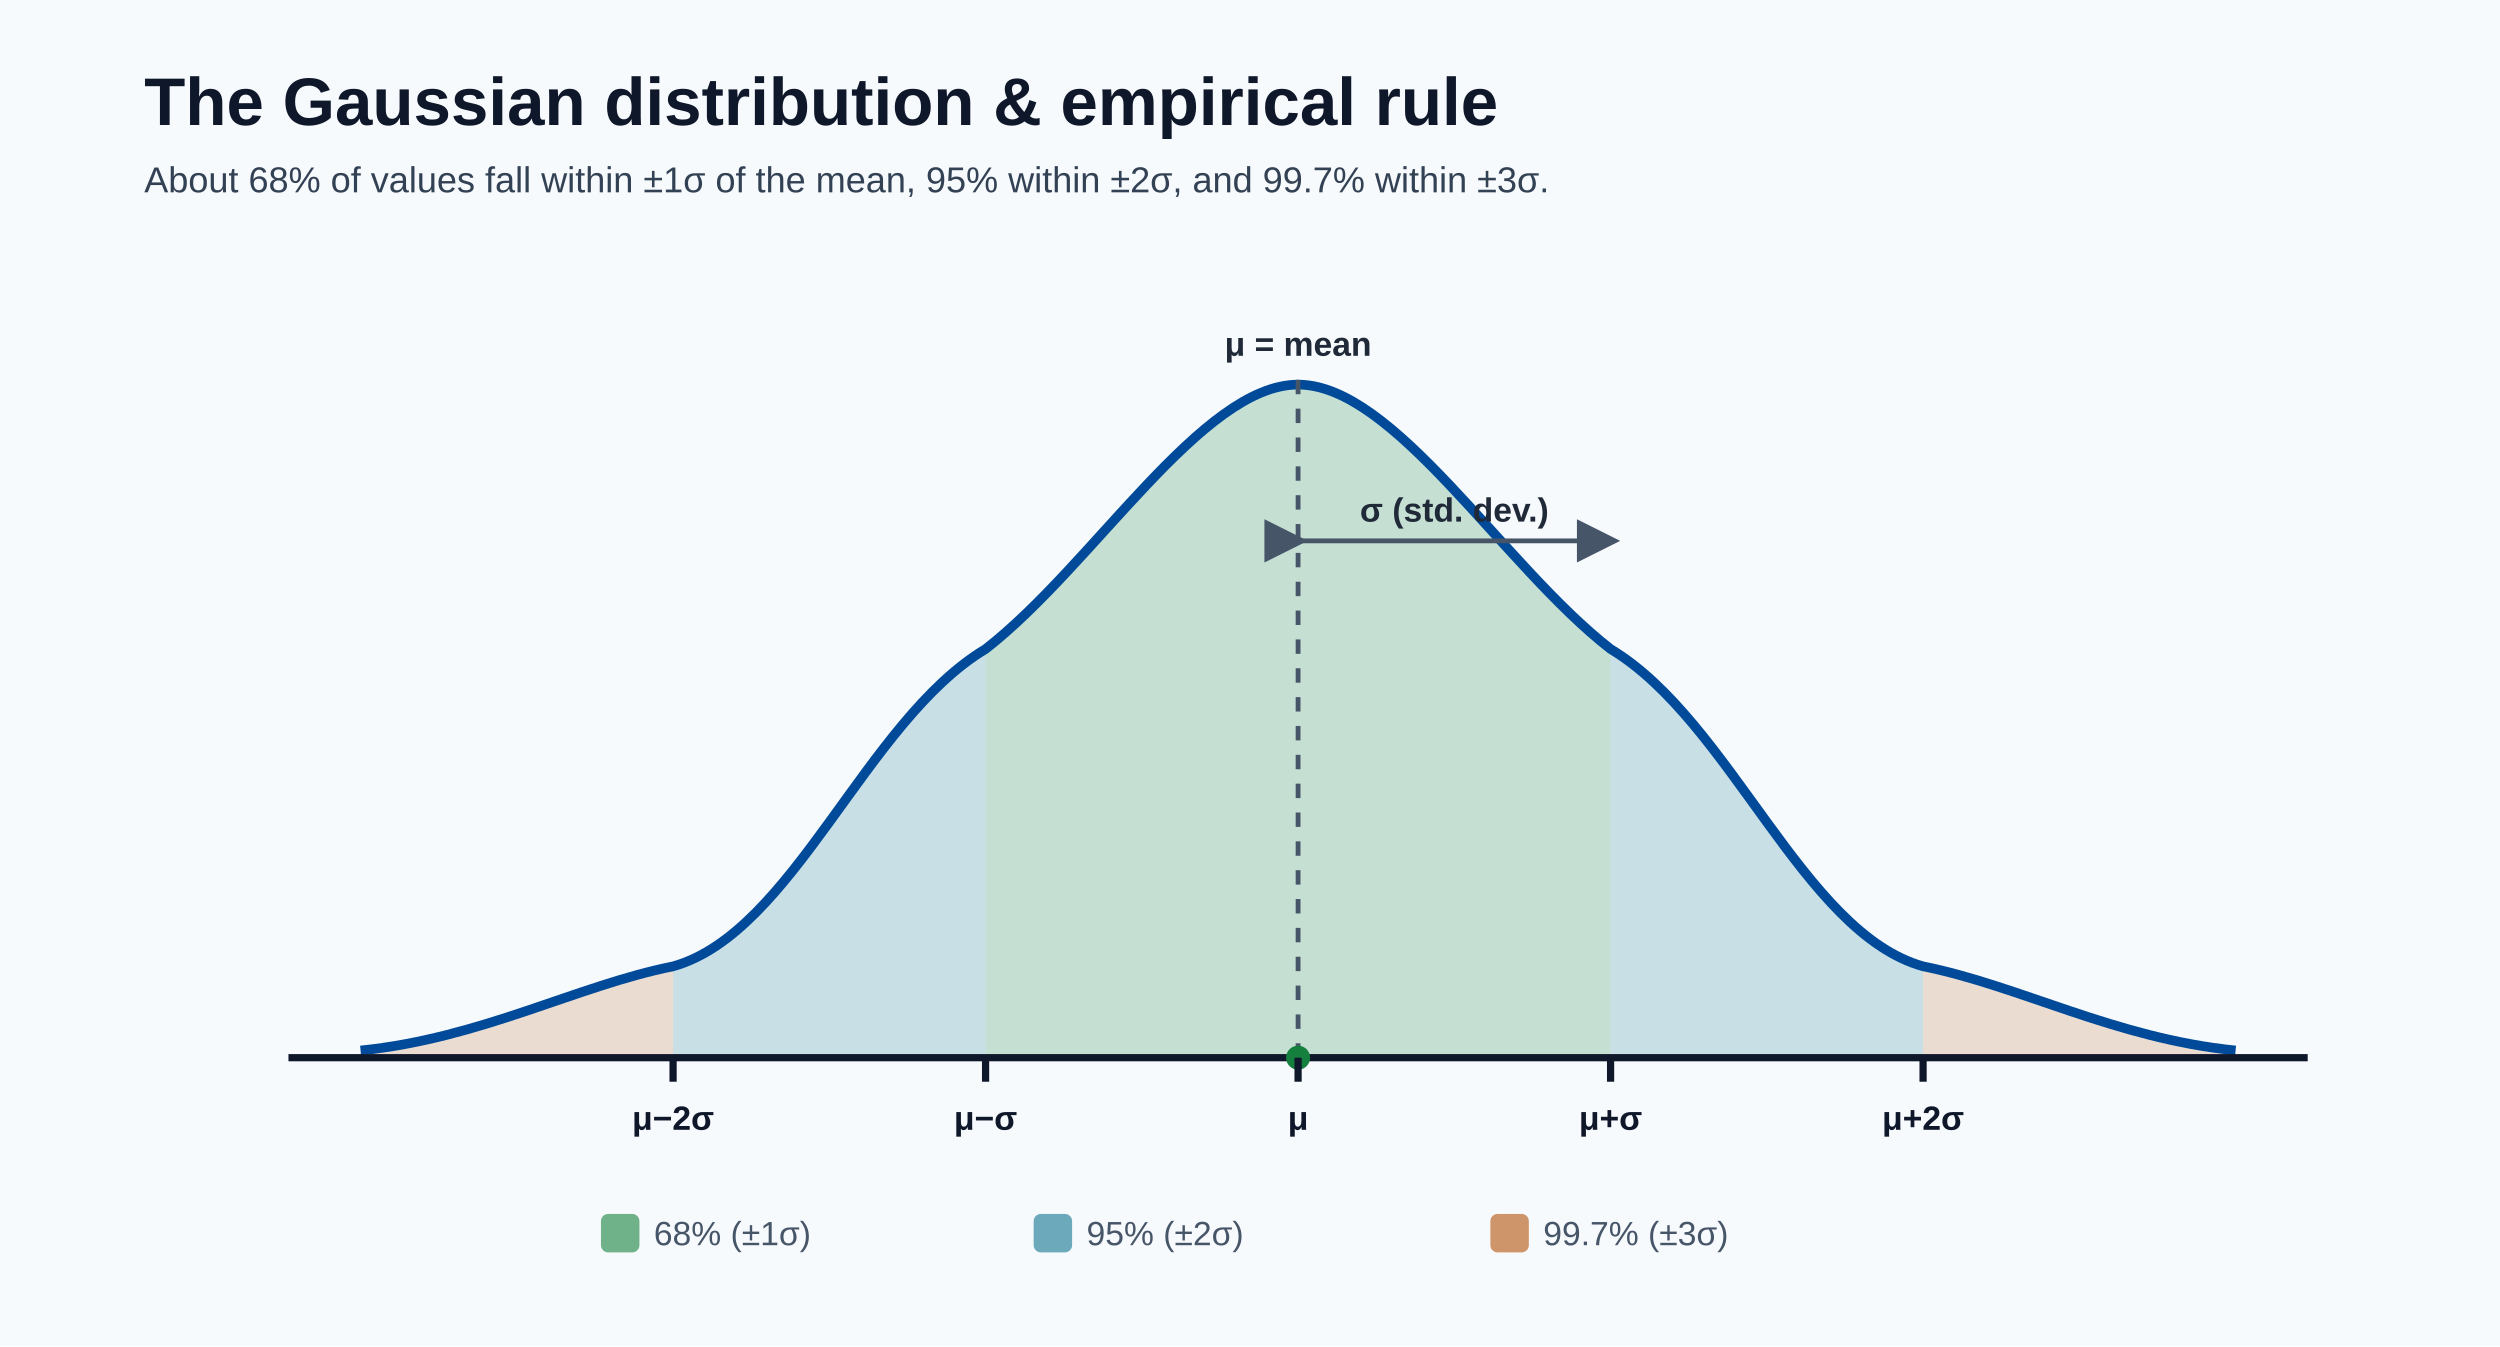
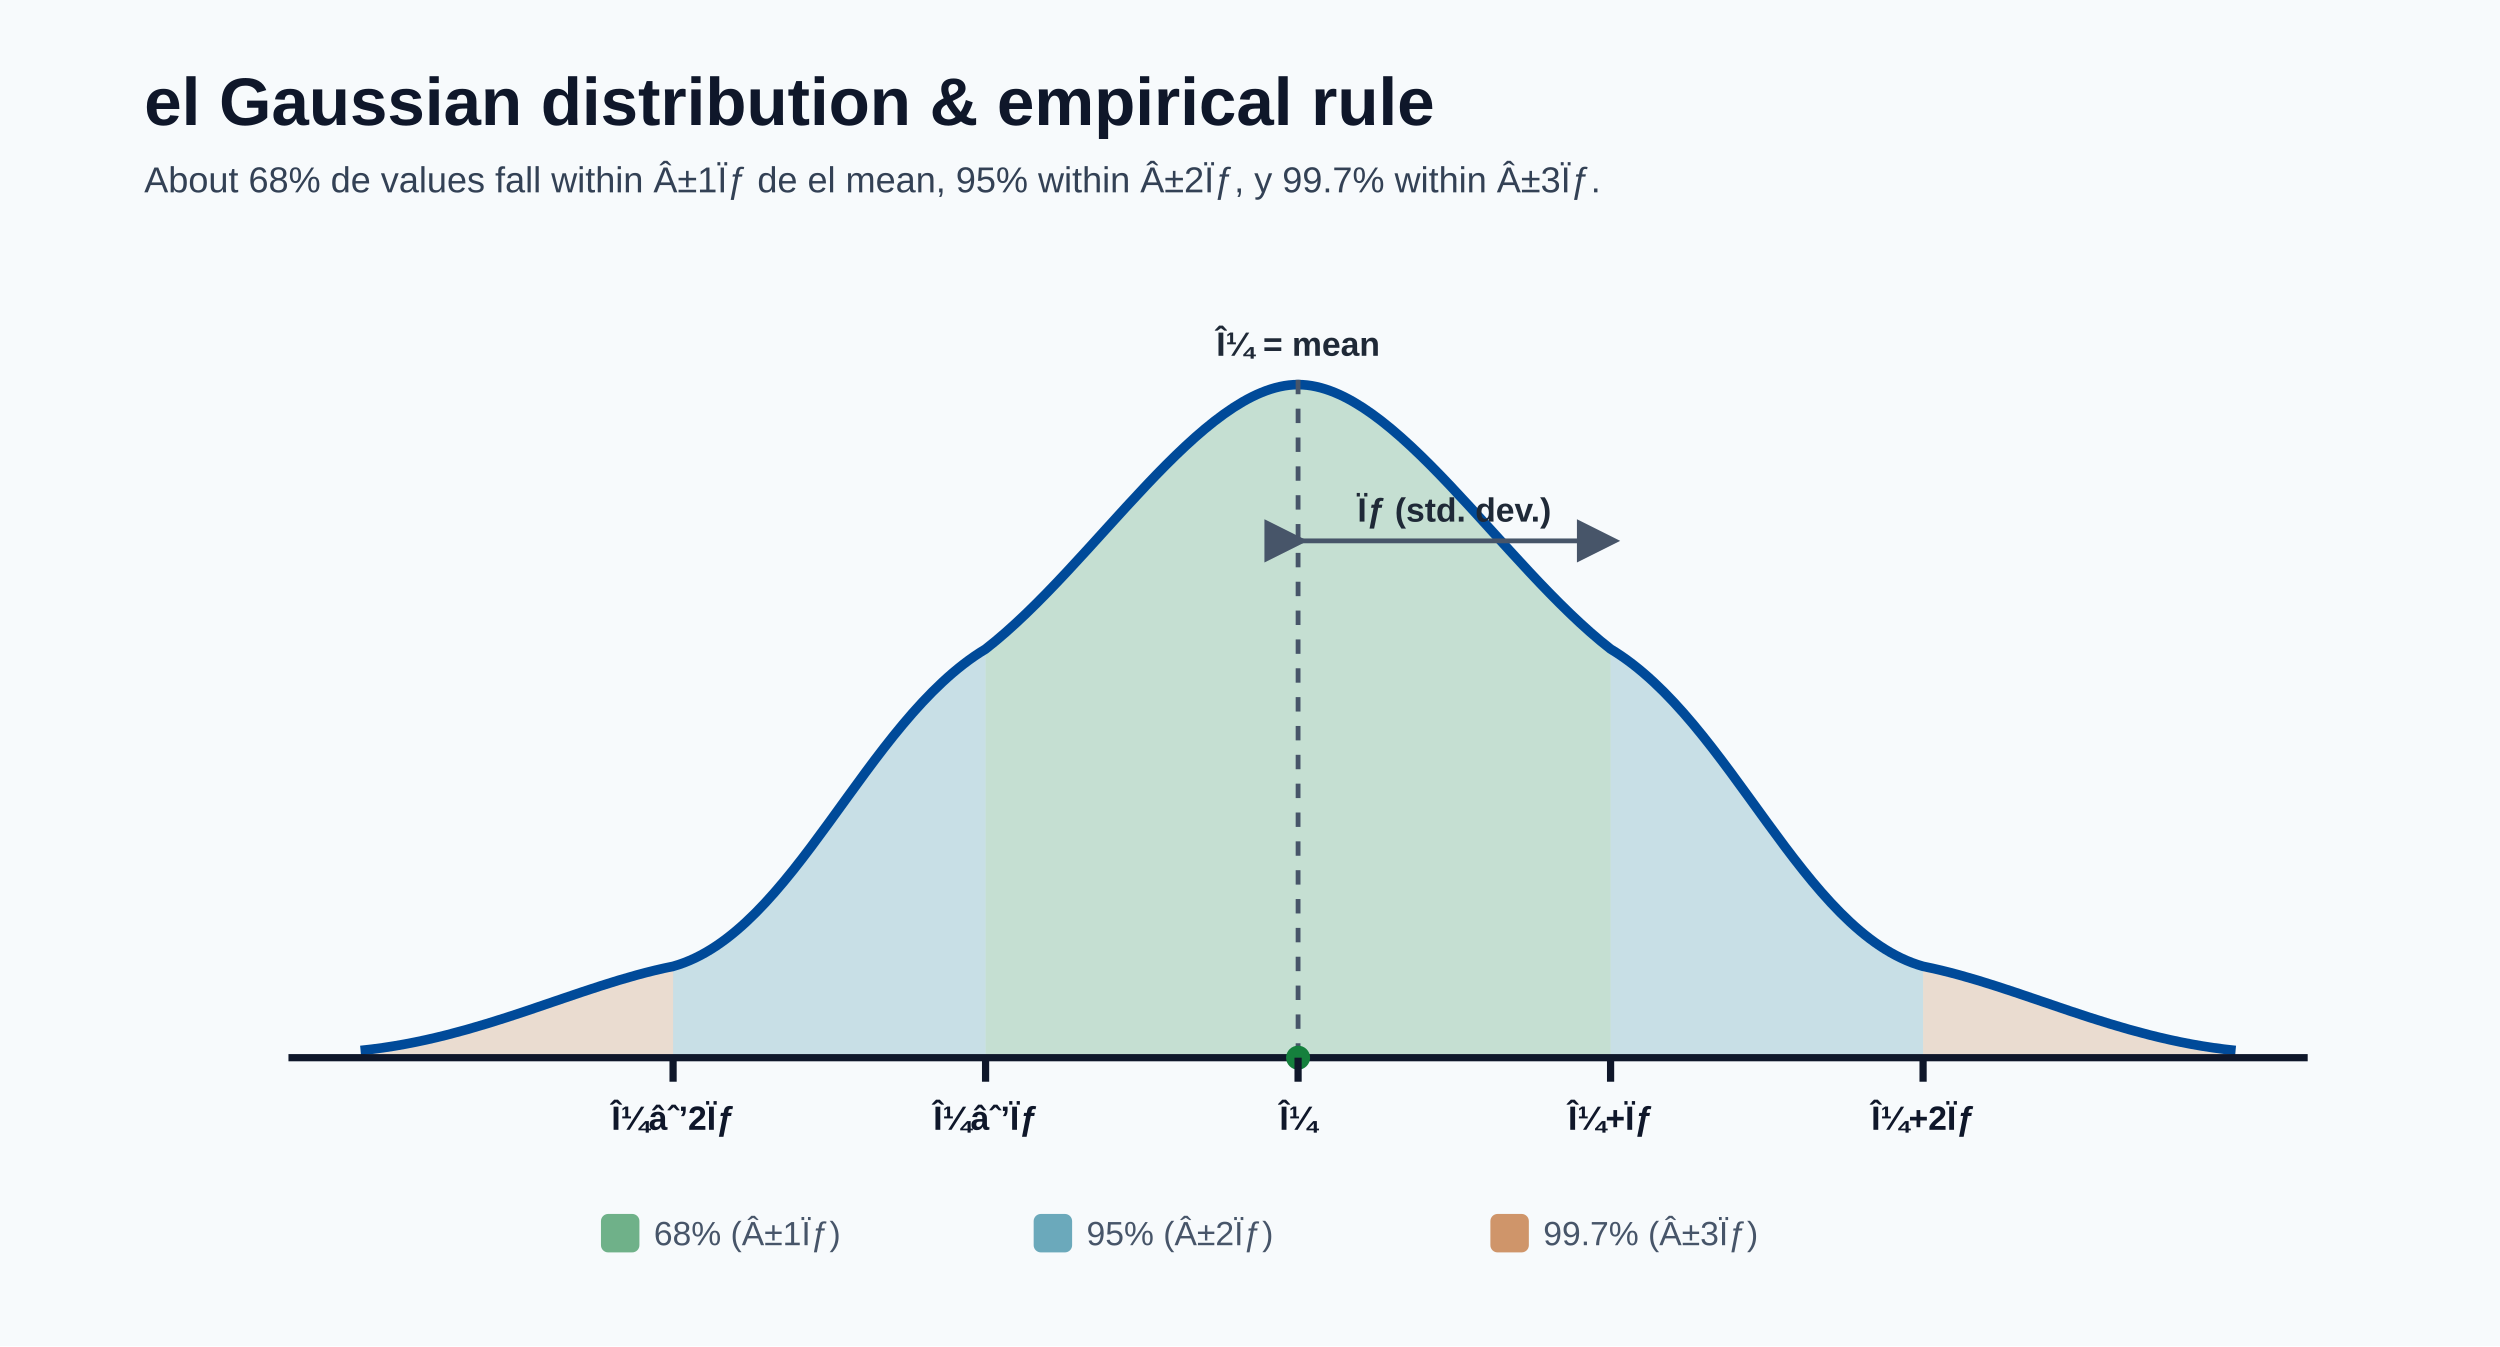
<svg xmlns="http://www.w3.org/2000/svg" width="1040" height="560" viewBox="0 0 1040 560" role="img" aria-labelledby="title desc">
  <defs>
    <style>
      .bg { fill: #f7fafc; }
      .title { fill: #0f172a; font-family: Segoe UI, Arial, sans-serif; font-size: 28px; font-weight: 700; }
      .subtitle { fill: #334155; font-family: Segoe UI, Arial, sans-serif; font-size: 15px; }
      .axis { stroke: #0f172a; stroke-width: 3; }
      .label { font-family: Segoe UI, Arial, sans-serif; font-size: 14px; fill: #1f2937; }
      .axislabel { font-family: Segoe UI, Arial, sans-serif; font-size: 14px; font-weight: 700; fill: #0f172a; }
      .desc2 { font-family: Segoe UI, Arial, sans-serif; font-size: 14px; fill: #475569; }
      .meas { stroke: #475569; stroke-width: 2; fill: none; }
      .opt { stroke: #475569; stroke-width: 2; stroke-dasharray: 6 6; }
    </style>
    <marker id="ah" markerWidth="9" markerHeight="9" refX="7" refY="4.5" orient="auto">
      <path d="M0,0 L9,4.5 L0,9 z" fill="#475569" />
    </marker>
  </defs>
  <rect class="bg" x="0" y="0" width="1040" height="560" />
-   <text class="title" x="60" y="52">The Gaussian distribution &amp; empirical rule</text>
-   <text class="subtitle" x="60" y="80">About 68% of values fall within ±1σ of the mean, 95% within ±2σ, and 99.7% within ±3σ.</text>
+   <text class="title" x="60" y="52">el Gaussian distribution &amp; empirical rule</text>
+   <text class="subtitle" x="60" y="80">About 68% de values fall within Â±1Ïƒ de el mean, 95% within Â±2Ïƒ, y 99.7% within Â±3Ïƒ.</text>
  <path d="M150,440 L150,437 C200,432 240,410 280,402 L280,440 Z" fill="#b45309" fill-opacity="0.18" />
  <path d="M800,440 L800,402 C840,410 880,432 930,437 L930,440 Z" fill="#b45309" fill-opacity="0.18" />
  <path d="M280,440 L280,402 C330,388 360,300 410,270 L410,440 Z" fill="#0e7490" fill-opacity="0.20" />
  <path d="M670,440 L670,270 C720,300 750,388 800,402 L800,440 Z" fill="#0e7490" fill-opacity="0.20" />
  <path d="M410,440 L410,270 C455,235 500,160 540,160 C580,160 625,235 670,270 L670,440 Z" fill="#15803d" fill-opacity="0.22" />
  <path d="M150,437 C200,432 240,410 280,402 C330,388 360,300 410,270 C455,235 500,160 540,160 C580,160 625,235 670,270 C720,300 750,388 800,402 C840,410 880,432 930,437" fill="none" stroke="#004a99" stroke-width="4" />
  <line class="axis" x1="120" y1="440" x2="960" y2="440" />
  <line class="opt" x1="540" y1="440" x2="540" y2="155" />
  <circle cx="540" cy="440" r="5" fill="#15803d" />
  <line class="axis" x1="280" y1="440" x2="280" y2="450" />
  <line class="axis" x1="410" y1="440" x2="410" y2="450" />
  <line class="axis" x1="540" y1="440" x2="540" y2="450" />
  <line class="axis" x1="670" y1="440" x2="670" y2="450" />
  <line class="axis" x1="800" y1="440" x2="800" y2="450" />
-   <text class="axislabel" x="280" y="470" text-anchor="middle">μ−2σ</text>
-   <text class="axislabel" x="410" y="470" text-anchor="middle">μ−σ</text>
-   <text class="axislabel" x="540" y="470" text-anchor="middle">μ</text>
-   <text class="axislabel" x="670" y="470" text-anchor="middle">μ+σ</text>
-   <text class="axislabel" x="800" y="470" text-anchor="middle">μ+2σ</text>
-   <text class="label" x="540" y="148" text-anchor="middle" font-weight="700" fill="#15803d">μ = mean</text>
+   <text class="axislabel" x="280" y="470" text-anchor="middle">Î¼âˆ’2Ïƒ</text>
+   <text class="axislabel" x="410" y="470" text-anchor="middle">Î¼âˆ’Ïƒ</text>
+   <text class="axislabel" x="540" y="470" text-anchor="middle">Î¼</text>
+   <text class="axislabel" x="670" y="470" text-anchor="middle">Î¼+Ïƒ</text>
+   <text class="axislabel" x="800" y="470" text-anchor="middle">Î¼+2Ïƒ</text>
+   <text class="label" x="540" y="148" text-anchor="middle" font-weight="700" fill="#15803d">Î¼ = mean</text>
  <line class="meas" x1="540" y1="225" x2="670" y2="225" marker-start="url(#ah)" marker-end="url(#ah)" />
-   <text class="label" x="605" y="217" text-anchor="middle" font-weight="700">σ (std. dev.)</text>
+   <text class="label" x="605" y="217" text-anchor="middle" font-weight="700">Ïƒ (std. dev.)</text>
  <rect x="250" y="505" width="16" height="16" rx="3" fill="#15803d" fill-opacity="0.6" />
-   <text class="desc2" x="272" y="518">68% (±1σ)</text>
+   <text class="desc2" x="272" y="518">68% (Â±1Ïƒ)</text>
  <rect x="430" y="505" width="16" height="16" rx="3" fill="#0e7490" fill-opacity="0.6" />
-   <text class="desc2" x="452" y="518">95% (±2σ)</text>
+   <text class="desc2" x="452" y="518">95% (Â±2Ïƒ)</text>
  <rect x="620" y="505" width="16" height="16" rx="3" fill="#b45309" fill-opacity="0.6" />
-   <text class="desc2" x="642" y="518">99.7% (±3σ)</text>
+   <text class="desc2" x="642" y="518">99.7% (Â±3Ïƒ)</text>
</svg>
